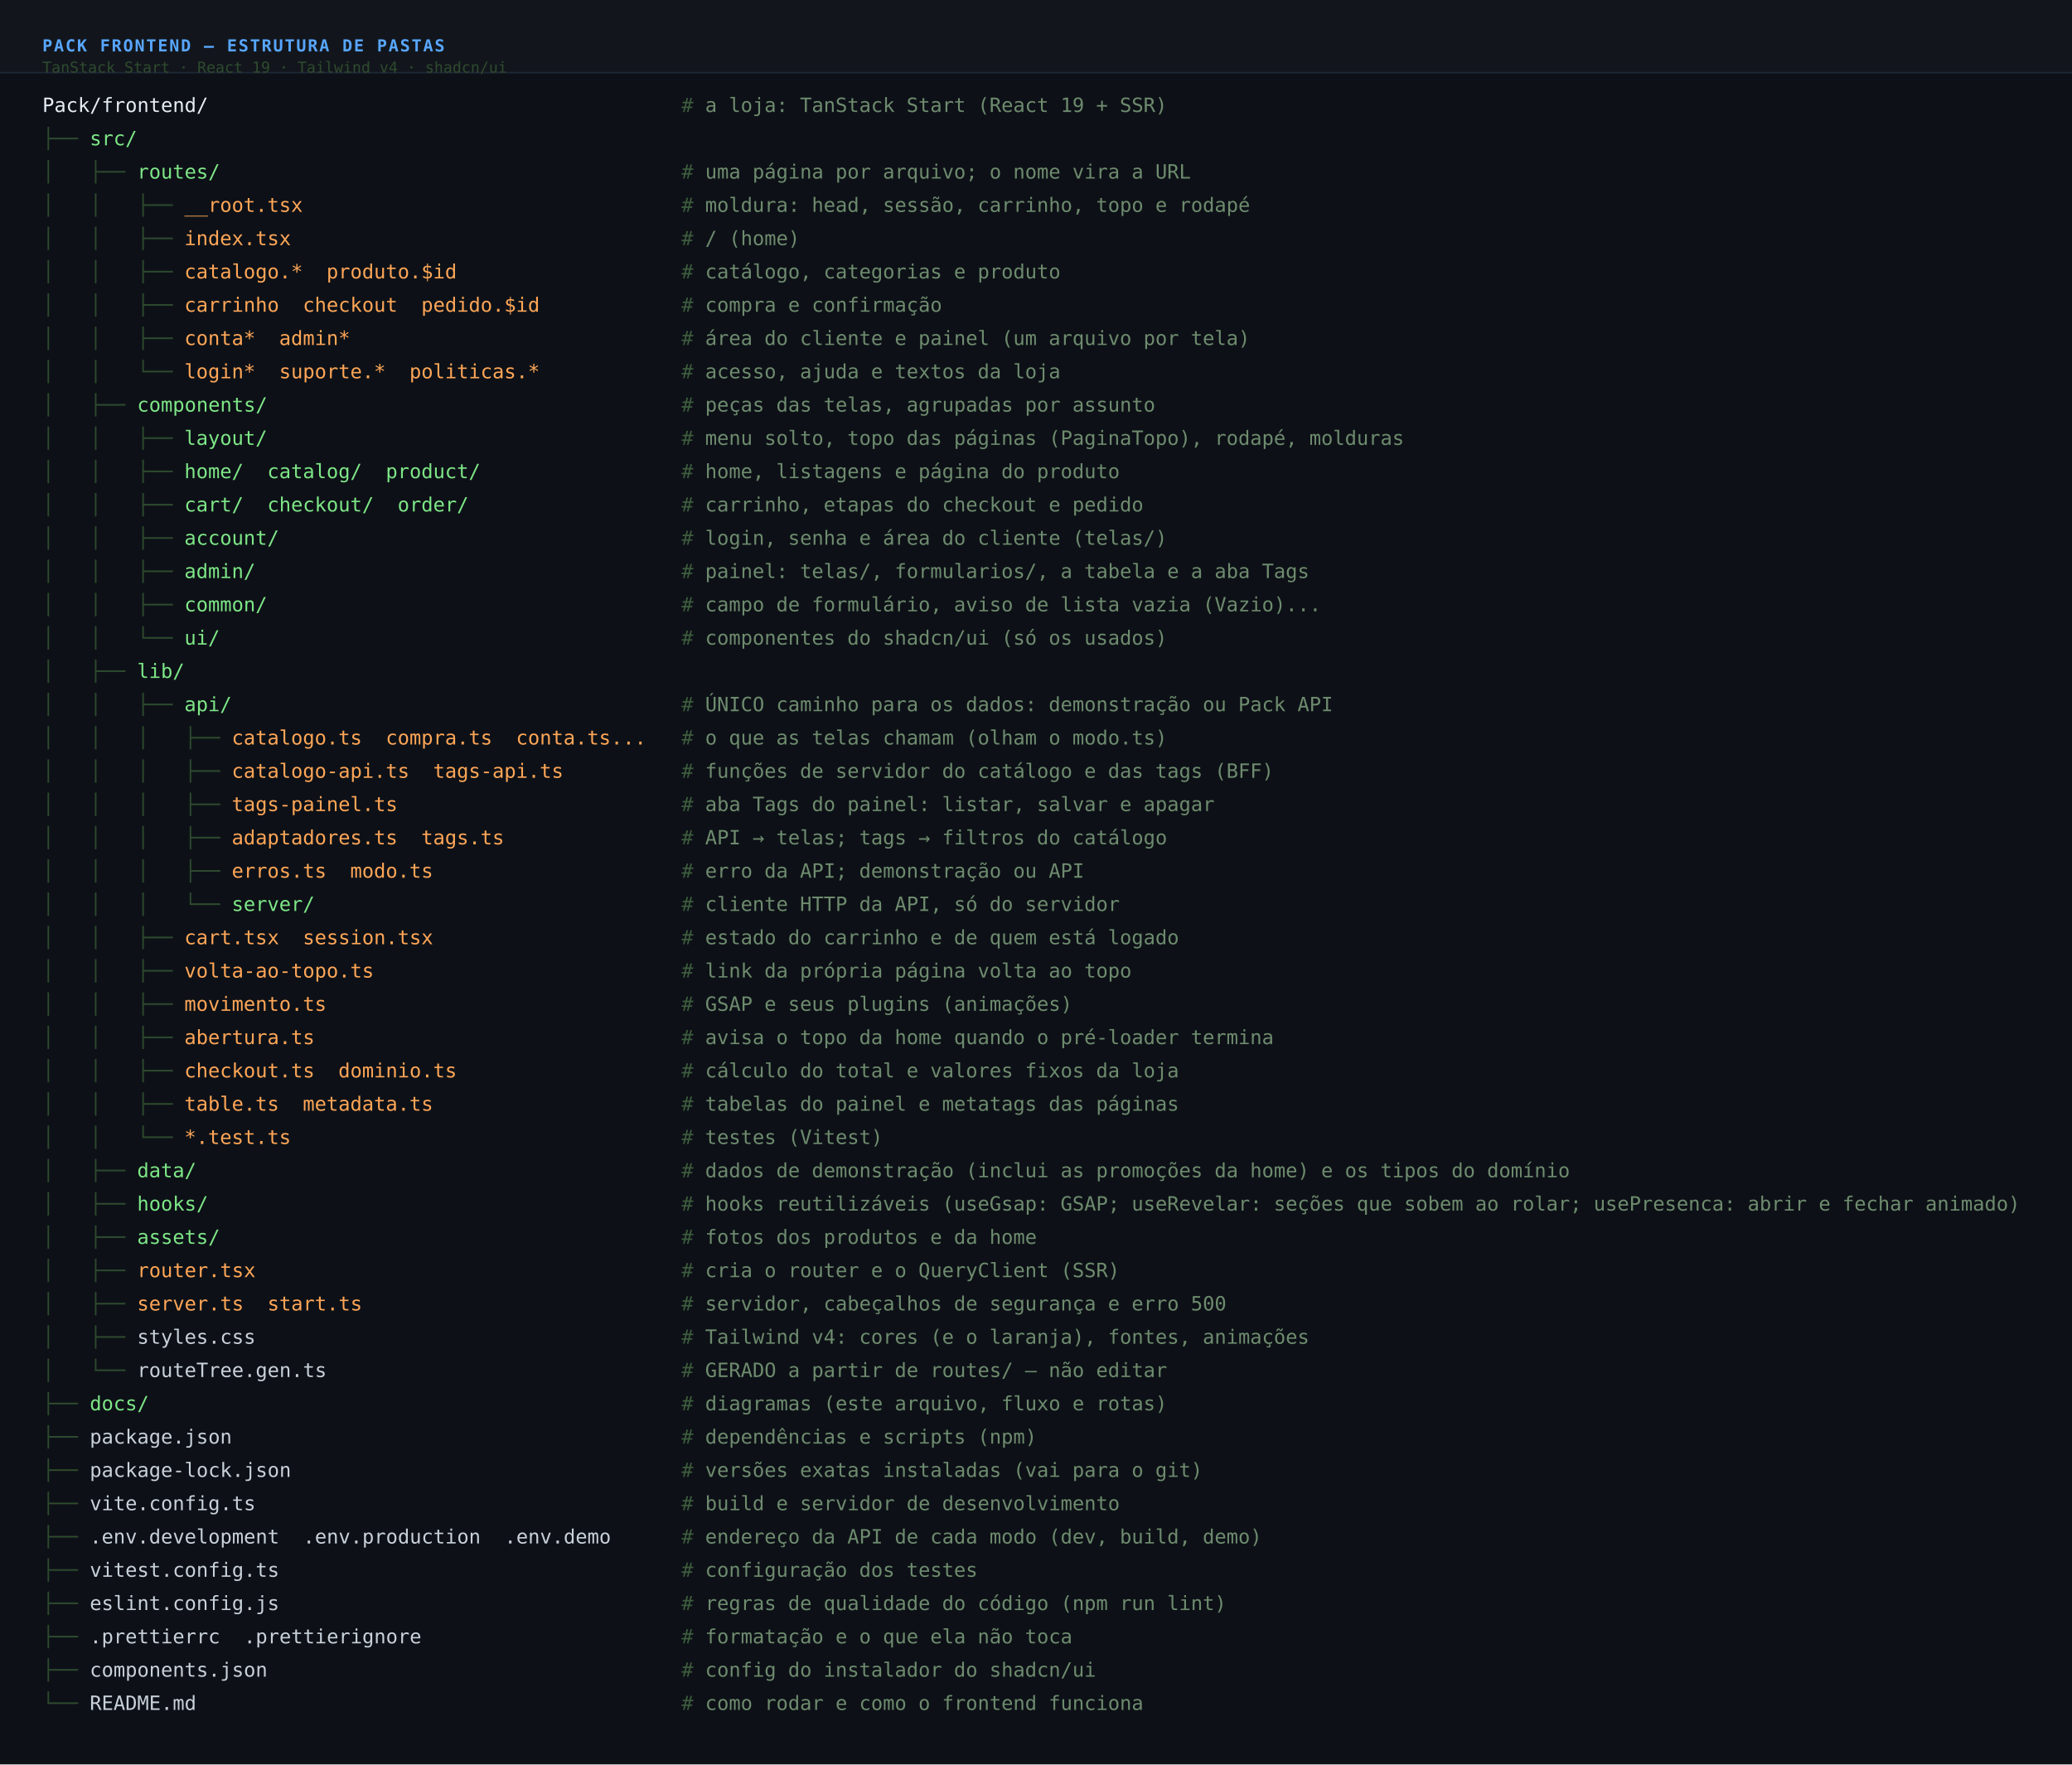
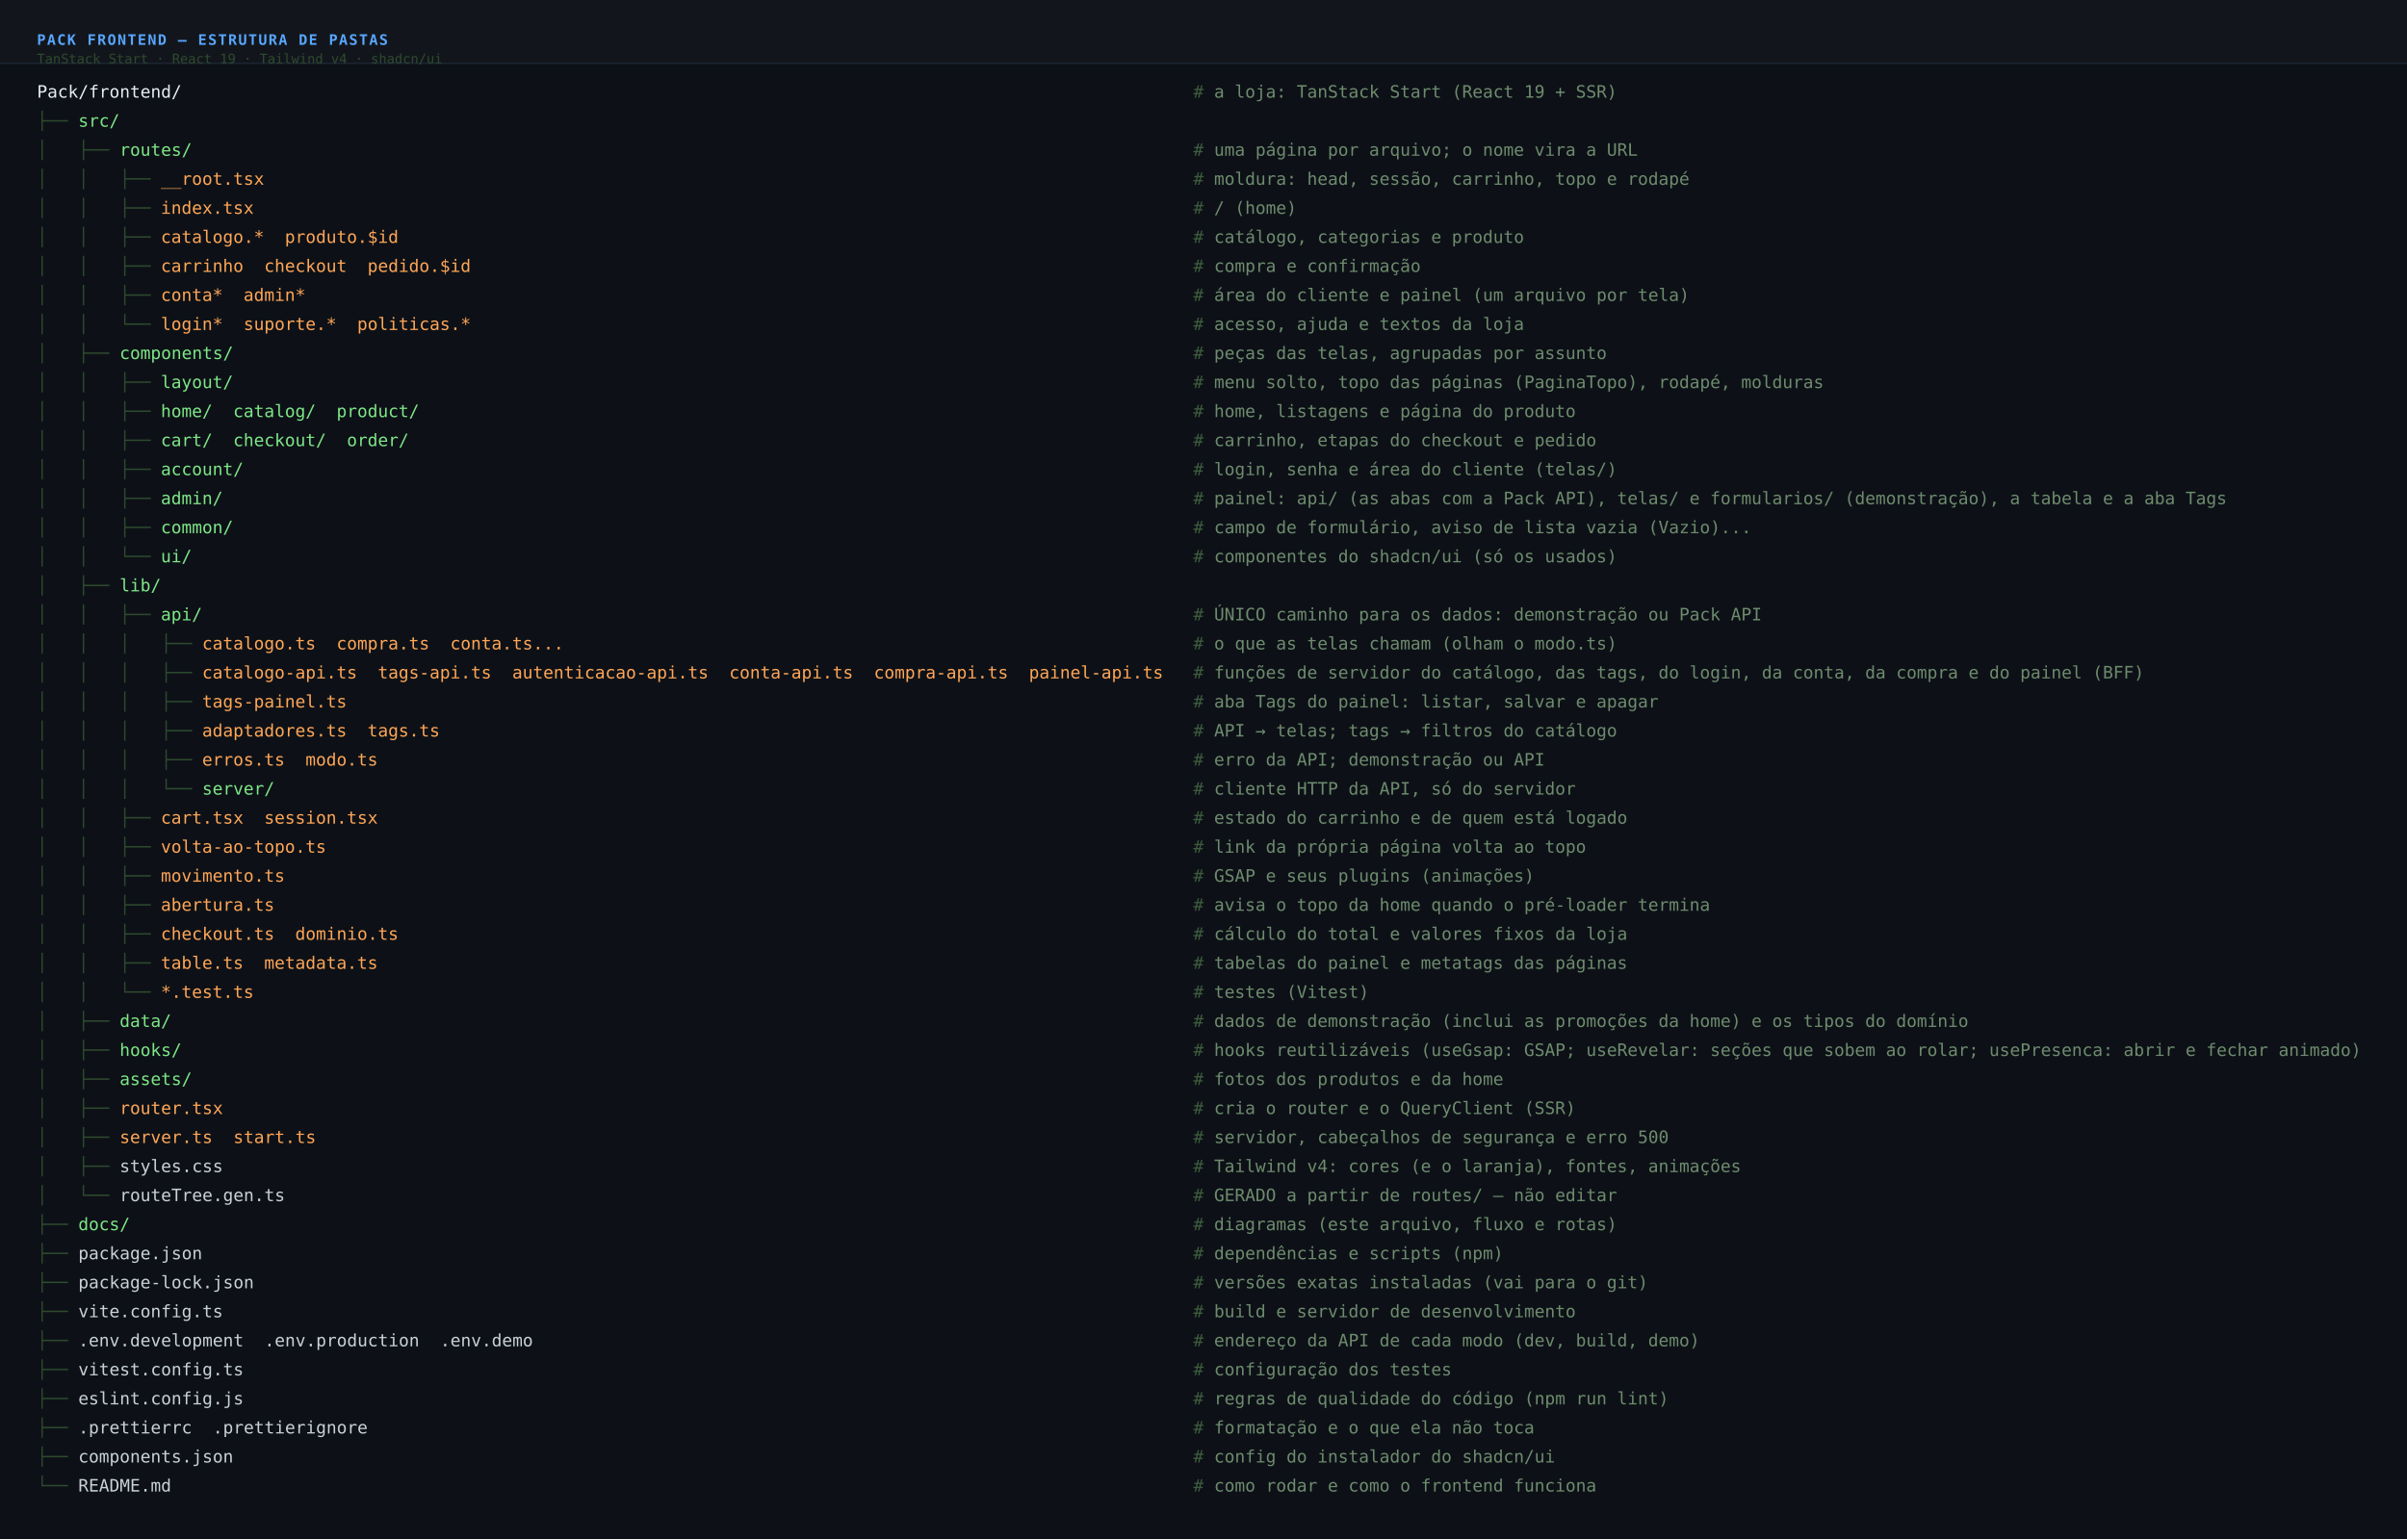
- <svg xmlns="http://www.w3.org/2000/svg" width="1369" height="1166" viewBox="0 0 1369 1166">
+ <svg xmlns="http://www.w3.org/2000/svg" width="1823" height="1166" viewBox="0 0 1823 1166">
  <defs>
    <style>text{font-family:JetBrains Mono, Fira Code, monospace;font-variant-ligatures:none;}</style>
  </defs>
-   <rect width="1369" height="1166" fill="#0d1117" />
-   <rect width="1369" height="48" fill="rgba(255,255,255,0.02)" />
-   <line x1="0" y1="48" x2="1369" y2="48" stroke="#1e2736" stroke-width="1" />
+   <rect width="1823" height="1166" fill="#0d1117" />
+   <rect width="1823" height="48" fill="rgba(255,255,255,0.02)" />
+   <line x1="0" y1="48" x2="1823" y2="48" stroke="#1e2736" stroke-width="1" />
  <text x="28" y="34" font-size="11" font-weight="700" fill="#58a6ff" letter-spacing="1">PACK FRONTEND — ESTRUTURA DE PASTAS</text>
  <text x="28" y="48" font-size="10" fill="#2e4a2e">TanStack Start · React 19 · Tailwind v4 · shadcn/ui</text>
  <text x="28.0" y="74" font-size="13" fill="#e6edf3" xml:space="preserve">Pack/frontend/</text>
-   <text x="450.3" y="74" font-size="13" fill="#3d5c3d">#</text>
-   <text x="465.9" y="74" font-size="13" fill="#6e8b6e">a loja: TanStack Start (React 19 + SSR)</text>
+   <text x="903.8" y="74" font-size="13" fill="#3d5c3d">#</text>
+   <text x="919.5" y="74" font-size="13" fill="#6e8b6e">a loja: TanStack Start (React 19 + SSR)</text>
  <text x="28" y="96" font-size="13" fill="#2e4a2e" xml:space="preserve">├── </text>
  <text x="59.3" y="96" font-size="13" fill="#7ee787" xml:space="preserve">src/</text>
  <text x="28" y="118" font-size="13" fill="#2e4a2e" xml:space="preserve">│   ├── </text>
  <text x="90.6" y="118" font-size="13" fill="#7ee787" xml:space="preserve">routes/</text>
-   <text x="450.3" y="118" font-size="13" fill="#3d5c3d">#</text>
-   <text x="465.9" y="118" font-size="13" fill="#6e8b6e">uma página por arquivo; o nome vira a URL</text>
+   <text x="903.8" y="118" font-size="13" fill="#3d5c3d">#</text>
+   <text x="919.5" y="118" font-size="13" fill="#6e8b6e">uma página por arquivo; o nome vira a URL</text>
  <text x="28" y="140" font-size="13" fill="#2e4a2e" xml:space="preserve">│   │   ├── </text>
  <text x="121.8" y="140" font-size="13" fill="#ffa657" xml:space="preserve">__root.tsx</text>
-   <text x="450.3" y="140" font-size="13" fill="#3d5c3d">#</text>
-   <text x="465.9" y="140" font-size="13" fill="#6e8b6e">moldura: head, sessão, carrinho, topo e rodapé</text>
+   <text x="903.8" y="140" font-size="13" fill="#3d5c3d">#</text>
+   <text x="919.5" y="140" font-size="13" fill="#6e8b6e">moldura: head, sessão, carrinho, topo e rodapé</text>
  <text x="28" y="162" font-size="13" fill="#2e4a2e" xml:space="preserve">│   │   ├── </text>
  <text x="121.8" y="162" font-size="13" fill="#ffa657" xml:space="preserve">index.tsx</text>
-   <text x="450.3" y="162" font-size="13" fill="#3d5c3d">#</text>
-   <text x="465.9" y="162" font-size="13" fill="#6e8b6e">/ (home)</text>
+   <text x="903.8" y="162" font-size="13" fill="#3d5c3d">#</text>
+   <text x="919.5" y="162" font-size="13" fill="#6e8b6e">/ (home)</text>
  <text x="28" y="184" font-size="13" fill="#2e4a2e" xml:space="preserve">│   │   ├── </text>
  <text x="121.8" y="184" font-size="13" fill="#ffa657" xml:space="preserve">catalogo.*  produto.$id</text>
-   <text x="450.3" y="184" font-size="13" fill="#3d5c3d">#</text>
-   <text x="465.9" y="184" font-size="13" fill="#6e8b6e">catálogo, categorias e produto</text>
+   <text x="903.8" y="184" font-size="13" fill="#3d5c3d">#</text>
+   <text x="919.5" y="184" font-size="13" fill="#6e8b6e">catálogo, categorias e produto</text>
  <text x="28" y="206" font-size="13" fill="#2e4a2e" xml:space="preserve">│   │   ├── </text>
  <text x="121.8" y="206" font-size="13" fill="#ffa657" xml:space="preserve">carrinho  checkout  pedido.$id</text>
-   <text x="450.3" y="206" font-size="13" fill="#3d5c3d">#</text>
-   <text x="465.9" y="206" font-size="13" fill="#6e8b6e">compra e confirmação</text>
+   <text x="903.8" y="206" font-size="13" fill="#3d5c3d">#</text>
+   <text x="919.5" y="206" font-size="13" fill="#6e8b6e">compra e confirmação</text>
  <text x="28" y="228" font-size="13" fill="#2e4a2e" xml:space="preserve">│   │   ├── </text>
  <text x="121.8" y="228" font-size="13" fill="#ffa657" xml:space="preserve">conta*  admin*</text>
-   <text x="450.3" y="228" font-size="13" fill="#3d5c3d">#</text>
-   <text x="465.9" y="228" font-size="13" fill="#6e8b6e">área do cliente e painel (um arquivo por tela)</text>
+   <text x="903.8" y="228" font-size="13" fill="#3d5c3d">#</text>
+   <text x="919.5" y="228" font-size="13" fill="#6e8b6e">área do cliente e painel (um arquivo por tela)</text>
  <text x="28" y="250" font-size="13" fill="#2e4a2e" xml:space="preserve">│   │   └── </text>
  <text x="121.8" y="250" font-size="13" fill="#ffa657" xml:space="preserve">login*  suporte.*  politicas.*</text>
-   <text x="450.3" y="250" font-size="13" fill="#3d5c3d">#</text>
-   <text x="465.9" y="250" font-size="13" fill="#6e8b6e">acesso, ajuda e textos da loja</text>
+   <text x="903.8" y="250" font-size="13" fill="#3d5c3d">#</text>
+   <text x="919.5" y="250" font-size="13" fill="#6e8b6e">acesso, ajuda e textos da loja</text>
  <text x="28" y="272" font-size="13" fill="#2e4a2e" xml:space="preserve">│   ├── </text>
  <text x="90.6" y="272" font-size="13" fill="#7ee787" xml:space="preserve">components/</text>
-   <text x="450.3" y="272" font-size="13" fill="#3d5c3d">#</text>
-   <text x="465.9" y="272" font-size="13" fill="#6e8b6e">peças das telas, agrupadas por assunto</text>
+   <text x="903.8" y="272" font-size="13" fill="#3d5c3d">#</text>
+   <text x="919.5" y="272" font-size="13" fill="#6e8b6e">peças das telas, agrupadas por assunto</text>
  <text x="28" y="294" font-size="13" fill="#2e4a2e" xml:space="preserve">│   │   ├── </text>
  <text x="121.8" y="294" font-size="13" fill="#7ee787" xml:space="preserve">layout/</text>
-   <text x="450.3" y="294" font-size="13" fill="#3d5c3d">#</text>
-   <text x="465.9" y="294" font-size="13" fill="#6e8b6e">menu solto, topo das páginas (PaginaTopo), rodapé, molduras</text>
+   <text x="903.8" y="294" font-size="13" fill="#3d5c3d">#</text>
+   <text x="919.5" y="294" font-size="13" fill="#6e8b6e">menu solto, topo das páginas (PaginaTopo), rodapé, molduras</text>
  <text x="28" y="316" font-size="13" fill="#2e4a2e" xml:space="preserve">│   │   ├── </text>
  <text x="121.8" y="316" font-size="13" fill="#7ee787" xml:space="preserve">home/  catalog/  product/</text>
-   <text x="450.3" y="316" font-size="13" fill="#3d5c3d">#</text>
-   <text x="465.9" y="316" font-size="13" fill="#6e8b6e">home, listagens e página do produto</text>
+   <text x="903.8" y="316" font-size="13" fill="#3d5c3d">#</text>
+   <text x="919.5" y="316" font-size="13" fill="#6e8b6e">home, listagens e página do produto</text>
  <text x="28" y="338" font-size="13" fill="#2e4a2e" xml:space="preserve">│   │   ├── </text>
  <text x="121.8" y="338" font-size="13" fill="#7ee787" xml:space="preserve">cart/  checkout/  order/</text>
-   <text x="450.3" y="338" font-size="13" fill="#3d5c3d">#</text>
-   <text x="465.9" y="338" font-size="13" fill="#6e8b6e">carrinho, etapas do checkout e pedido</text>
+   <text x="903.8" y="338" font-size="13" fill="#3d5c3d">#</text>
+   <text x="919.5" y="338" font-size="13" fill="#6e8b6e">carrinho, etapas do checkout e pedido</text>
  <text x="28" y="360" font-size="13" fill="#2e4a2e" xml:space="preserve">│   │   ├── </text>
  <text x="121.8" y="360" font-size="13" fill="#7ee787" xml:space="preserve">account/</text>
-   <text x="450.3" y="360" font-size="13" fill="#3d5c3d">#</text>
-   <text x="465.9" y="360" font-size="13" fill="#6e8b6e">login, senha e área do cliente (telas/)</text>
+   <text x="903.8" y="360" font-size="13" fill="#3d5c3d">#</text>
+   <text x="919.5" y="360" font-size="13" fill="#6e8b6e">login, senha e área do cliente (telas/)</text>
  <text x="28" y="382" font-size="13" fill="#2e4a2e" xml:space="preserve">│   │   ├── </text>
  <text x="121.8" y="382" font-size="13" fill="#7ee787" xml:space="preserve">admin/</text>
-   <text x="450.3" y="382" font-size="13" fill="#3d5c3d">#</text>
-   <text x="465.9" y="382" font-size="13" fill="#6e8b6e">painel: telas/, formularios/, a tabela e a aba Tags</text>
+   <text x="903.8" y="382" font-size="13" fill="#3d5c3d">#</text>
+   <text x="919.5" y="382" font-size="13" fill="#6e8b6e">painel: api/ (as abas com a Pack API), telas/ e formularios/ (demonstração), a tabela e a aba Tags</text>
  <text x="28" y="404" font-size="13" fill="#2e4a2e" xml:space="preserve">│   │   ├── </text>
  <text x="121.8" y="404" font-size="13" fill="#7ee787" xml:space="preserve">common/</text>
-   <text x="450.3" y="404" font-size="13" fill="#3d5c3d">#</text>
-   <text x="465.9" y="404" font-size="13" fill="#6e8b6e">campo de formulário, aviso de lista vazia (Vazio)...</text>
+   <text x="903.8" y="404" font-size="13" fill="#3d5c3d">#</text>
+   <text x="919.5" y="404" font-size="13" fill="#6e8b6e">campo de formulário, aviso de lista vazia (Vazio)...</text>
  <text x="28" y="426" font-size="13" fill="#2e4a2e" xml:space="preserve">│   │   └── </text>
  <text x="121.8" y="426" font-size="13" fill="#7ee787" xml:space="preserve">ui/</text>
-   <text x="450.3" y="426" font-size="13" fill="#3d5c3d">#</text>
-   <text x="465.9" y="426" font-size="13" fill="#6e8b6e">componentes do shadcn/ui (só os usados)</text>
+   <text x="903.8" y="426" font-size="13" fill="#3d5c3d">#</text>
+   <text x="919.5" y="426" font-size="13" fill="#6e8b6e">componentes do shadcn/ui (só os usados)</text>
  <text x="28" y="448" font-size="13" fill="#2e4a2e" xml:space="preserve">│   ├── </text>
  <text x="90.6" y="448" font-size="13" fill="#7ee787" xml:space="preserve">lib/</text>
  <text x="28" y="470" font-size="13" fill="#2e4a2e" xml:space="preserve">│   │   ├── </text>
  <text x="121.8" y="470" font-size="13" fill="#7ee787" xml:space="preserve">api/</text>
-   <text x="450.3" y="470" font-size="13" fill="#3d5c3d">#</text>
-   <text x="465.9" y="470" font-size="13" fill="#6e8b6e">ÚNICO caminho para os dados: demonstração ou Pack API</text>
+   <text x="903.8" y="470" font-size="13" fill="#3d5c3d">#</text>
+   <text x="919.5" y="470" font-size="13" fill="#6e8b6e">ÚNICO caminho para os dados: demonstração ou Pack API</text>
  <text x="28" y="492" font-size="13" fill="#2e4a2e" xml:space="preserve">│   │   │   ├── </text>
  <text x="153.1" y="492" font-size="13" fill="#ffa657" xml:space="preserve">catalogo.ts  compra.ts  conta.ts...</text>
-   <text x="450.3" y="492" font-size="13" fill="#3d5c3d">#</text>
-   <text x="465.9" y="492" font-size="13" fill="#6e8b6e">o que as telas chamam (olham o modo.ts)</text>
+   <text x="903.8" y="492" font-size="13" fill="#3d5c3d">#</text>
+   <text x="919.5" y="492" font-size="13" fill="#6e8b6e">o que as telas chamam (olham o modo.ts)</text>
  <text x="28" y="514" font-size="13" fill="#2e4a2e" xml:space="preserve">│   │   │   ├── </text>
-   <text x="153.1" y="514" font-size="13" fill="#ffa657" xml:space="preserve">catalogo-api.ts  tags-api.ts</text>
-   <text x="450.3" y="514" font-size="13" fill="#3d5c3d">#</text>
-   <text x="465.9" y="514" font-size="13" fill="#6e8b6e">funções de servidor do catálogo e das tags (BFF)</text>
+   <text x="153.1" y="514" font-size="13" fill="#ffa657" xml:space="preserve">catalogo-api.ts  tags-api.ts  autenticacao-api.ts  conta-api.ts  compra-api.ts  painel-api.ts</text>
+   <text x="903.8" y="514" font-size="13" fill="#3d5c3d">#</text>
+   <text x="919.5" y="514" font-size="13" fill="#6e8b6e">funções de servidor do catálogo, das tags, do login, da conta, da compra e do painel (BFF)</text>
  <text x="28" y="536" font-size="13" fill="#2e4a2e" xml:space="preserve">│   │   │   ├── </text>
  <text x="153.1" y="536" font-size="13" fill="#ffa657" xml:space="preserve">tags-painel.ts</text>
-   <text x="450.3" y="536" font-size="13" fill="#3d5c3d">#</text>
-   <text x="465.9" y="536" font-size="13" fill="#6e8b6e">aba Tags do painel: listar, salvar e apagar</text>
+   <text x="903.8" y="536" font-size="13" fill="#3d5c3d">#</text>
+   <text x="919.5" y="536" font-size="13" fill="#6e8b6e">aba Tags do painel: listar, salvar e apagar</text>
  <text x="28" y="558" font-size="13" fill="#2e4a2e" xml:space="preserve">│   │   │   ├── </text>
  <text x="153.1" y="558" font-size="13" fill="#ffa657" xml:space="preserve">adaptadores.ts  tags.ts</text>
-   <text x="450.3" y="558" font-size="13" fill="#3d5c3d">#</text>
-   <text x="465.9" y="558" font-size="13" fill="#6e8b6e">API → telas; tags → filtros do catálogo</text>
+   <text x="903.8" y="558" font-size="13" fill="#3d5c3d">#</text>
+   <text x="919.5" y="558" font-size="13" fill="#6e8b6e">API → telas; tags → filtros do catálogo</text>
  <text x="28" y="580" font-size="13" fill="#2e4a2e" xml:space="preserve">│   │   │   ├── </text>
  <text x="153.1" y="580" font-size="13" fill="#ffa657" xml:space="preserve">erros.ts  modo.ts</text>
-   <text x="450.3" y="580" font-size="13" fill="#3d5c3d">#</text>
-   <text x="465.9" y="580" font-size="13" fill="#6e8b6e">erro da API; demonstração ou API</text>
+   <text x="903.8" y="580" font-size="13" fill="#3d5c3d">#</text>
+   <text x="919.5" y="580" font-size="13" fill="#6e8b6e">erro da API; demonstração ou API</text>
  <text x="28" y="602" font-size="13" fill="#2e4a2e" xml:space="preserve">│   │   │   └── </text>
  <text x="153.1" y="602" font-size="13" fill="#7ee787" xml:space="preserve">server/</text>
-   <text x="450.3" y="602" font-size="13" fill="#3d5c3d">#</text>
-   <text x="465.9" y="602" font-size="13" fill="#6e8b6e">cliente HTTP da API, só do servidor</text>
+   <text x="903.8" y="602" font-size="13" fill="#3d5c3d">#</text>
+   <text x="919.5" y="602" font-size="13" fill="#6e8b6e">cliente HTTP da API, só do servidor</text>
  <text x="28" y="624" font-size="13" fill="#2e4a2e" xml:space="preserve">│   │   ├── </text>
  <text x="121.8" y="624" font-size="13" fill="#ffa657" xml:space="preserve">cart.tsx  session.tsx</text>
-   <text x="450.3" y="624" font-size="13" fill="#3d5c3d">#</text>
-   <text x="465.9" y="624" font-size="13" fill="#6e8b6e">estado do carrinho e de quem está logado</text>
+   <text x="903.8" y="624" font-size="13" fill="#3d5c3d">#</text>
+   <text x="919.5" y="624" font-size="13" fill="#6e8b6e">estado do carrinho e de quem está logado</text>
  <text x="28" y="646" font-size="13" fill="#2e4a2e" xml:space="preserve">│   │   ├── </text>
  <text x="121.8" y="646" font-size="13" fill="#ffa657" xml:space="preserve">volta-ao-topo.ts</text>
-   <text x="450.3" y="646" font-size="13" fill="#3d5c3d">#</text>
-   <text x="465.9" y="646" font-size="13" fill="#6e8b6e">link da própria página volta ao topo</text>
+   <text x="903.8" y="646" font-size="13" fill="#3d5c3d">#</text>
+   <text x="919.5" y="646" font-size="13" fill="#6e8b6e">link da própria página volta ao topo</text>
  <text x="28" y="668" font-size="13" fill="#2e4a2e" xml:space="preserve">│   │   ├── </text>
  <text x="121.8" y="668" font-size="13" fill="#ffa657" xml:space="preserve">movimento.ts</text>
-   <text x="450.3" y="668" font-size="13" fill="#3d5c3d">#</text>
-   <text x="465.9" y="668" font-size="13" fill="#6e8b6e">GSAP e seus plugins (animações)</text>
+   <text x="903.8" y="668" font-size="13" fill="#3d5c3d">#</text>
+   <text x="919.5" y="668" font-size="13" fill="#6e8b6e">GSAP e seus plugins (animações)</text>
  <text x="28" y="690" font-size="13" fill="#2e4a2e" xml:space="preserve">│   │   ├── </text>
  <text x="121.8" y="690" font-size="13" fill="#ffa657" xml:space="preserve">abertura.ts</text>
-   <text x="450.3" y="690" font-size="13" fill="#3d5c3d">#</text>
-   <text x="465.9" y="690" font-size="13" fill="#6e8b6e">avisa o topo da home quando o pré-loader termina</text>
+   <text x="903.8" y="690" font-size="13" fill="#3d5c3d">#</text>
+   <text x="919.5" y="690" font-size="13" fill="#6e8b6e">avisa o topo da home quando o pré-loader termina</text>
  <text x="28" y="712" font-size="13" fill="#2e4a2e" xml:space="preserve">│   │   ├── </text>
  <text x="121.8" y="712" font-size="13" fill="#ffa657" xml:space="preserve">checkout.ts  dominio.ts</text>
-   <text x="450.3" y="712" font-size="13" fill="#3d5c3d">#</text>
-   <text x="465.9" y="712" font-size="13" fill="#6e8b6e">cálculo do total e valores fixos da loja</text>
+   <text x="903.8" y="712" font-size="13" fill="#3d5c3d">#</text>
+   <text x="919.5" y="712" font-size="13" fill="#6e8b6e">cálculo do total e valores fixos da loja</text>
  <text x="28" y="734" font-size="13" fill="#2e4a2e" xml:space="preserve">│   │   ├── </text>
  <text x="121.8" y="734" font-size="13" fill="#ffa657" xml:space="preserve">table.ts  metadata.ts</text>
-   <text x="450.3" y="734" font-size="13" fill="#3d5c3d">#</text>
-   <text x="465.9" y="734" font-size="13" fill="#6e8b6e">tabelas do painel e metatags das páginas</text>
+   <text x="903.8" y="734" font-size="13" fill="#3d5c3d">#</text>
+   <text x="919.5" y="734" font-size="13" fill="#6e8b6e">tabelas do painel e metatags das páginas</text>
  <text x="28" y="756" font-size="13" fill="#2e4a2e" xml:space="preserve">│   │   └── </text>
  <text x="121.8" y="756" font-size="13" fill="#ffa657" xml:space="preserve">*.test.ts</text>
-   <text x="450.3" y="756" font-size="13" fill="#3d5c3d">#</text>
-   <text x="465.9" y="756" font-size="13" fill="#6e8b6e">testes (Vitest)</text>
+   <text x="903.8" y="756" font-size="13" fill="#3d5c3d">#</text>
+   <text x="919.5" y="756" font-size="13" fill="#6e8b6e">testes (Vitest)</text>
  <text x="28" y="778" font-size="13" fill="#2e4a2e" xml:space="preserve">│   ├── </text>
  <text x="90.6" y="778" font-size="13" fill="#7ee787" xml:space="preserve">data/</text>
-   <text x="450.3" y="778" font-size="13" fill="#3d5c3d">#</text>
-   <text x="465.9" y="778" font-size="13" fill="#6e8b6e">dados de demonstração (inclui as promoções da home) e os tipos do domínio</text>
+   <text x="903.8" y="778" font-size="13" fill="#3d5c3d">#</text>
+   <text x="919.5" y="778" font-size="13" fill="#6e8b6e">dados de demonstração (inclui as promoções da home) e os tipos do domínio</text>
  <text x="28" y="800" font-size="13" fill="#2e4a2e" xml:space="preserve">│   ├── </text>
  <text x="90.6" y="800" font-size="13" fill="#7ee787" xml:space="preserve">hooks/</text>
-   <text x="450.3" y="800" font-size="13" fill="#3d5c3d">#</text>
-   <text x="465.9" y="800" font-size="13" fill="#6e8b6e">hooks reutilizáveis (useGsap: GSAP; useRevelar: seções que sobem ao rolar; usePresenca: abrir e fechar animado)</text>
+   <text x="903.8" y="800" font-size="13" fill="#3d5c3d">#</text>
+   <text x="919.5" y="800" font-size="13" fill="#6e8b6e">hooks reutilizáveis (useGsap: GSAP; useRevelar: seções que sobem ao rolar; usePresenca: abrir e fechar animado)</text>
  <text x="28" y="822" font-size="13" fill="#2e4a2e" xml:space="preserve">│   ├── </text>
  <text x="90.6" y="822" font-size="13" fill="#7ee787" xml:space="preserve">assets/</text>
-   <text x="450.3" y="822" font-size="13" fill="#3d5c3d">#</text>
-   <text x="465.9" y="822" font-size="13" fill="#6e8b6e">fotos dos produtos e da home</text>
+   <text x="903.8" y="822" font-size="13" fill="#3d5c3d">#</text>
+   <text x="919.5" y="822" font-size="13" fill="#6e8b6e">fotos dos produtos e da home</text>
  <text x="28" y="844" font-size="13" fill="#2e4a2e" xml:space="preserve">│   ├── </text>
  <text x="90.6" y="844" font-size="13" fill="#ffa657" xml:space="preserve">router.tsx</text>
-   <text x="450.3" y="844" font-size="13" fill="#3d5c3d">#</text>
-   <text x="465.9" y="844" font-size="13" fill="#6e8b6e">cria o router e o QueryClient (SSR)</text>
+   <text x="903.8" y="844" font-size="13" fill="#3d5c3d">#</text>
+   <text x="919.5" y="844" font-size="13" fill="#6e8b6e">cria o router e o QueryClient (SSR)</text>
  <text x="28" y="866" font-size="13" fill="#2e4a2e" xml:space="preserve">│   ├── </text>
  <text x="90.6" y="866" font-size="13" fill="#ffa657" xml:space="preserve">server.ts  start.ts</text>
-   <text x="450.3" y="866" font-size="13" fill="#3d5c3d">#</text>
-   <text x="465.9" y="866" font-size="13" fill="#6e8b6e">servidor, cabeçalhos de segurança e erro 500</text>
+   <text x="903.8" y="866" font-size="13" fill="#3d5c3d">#</text>
+   <text x="919.5" y="866" font-size="13" fill="#6e8b6e">servidor, cabeçalhos de segurança e erro 500</text>
  <text x="28" y="888" font-size="13" fill="#2e4a2e" xml:space="preserve">│   ├── </text>
  <text x="90.6" y="888" font-size="13" fill="#c9d1d9" xml:space="preserve">styles.css</text>
-   <text x="450.3" y="888" font-size="13" fill="#3d5c3d">#</text>
-   <text x="465.9" y="888" font-size="13" fill="#6e8b6e">Tailwind v4: cores (e o laranja), fontes, animações</text>
+   <text x="903.8" y="888" font-size="13" fill="#3d5c3d">#</text>
+   <text x="919.5" y="888" font-size="13" fill="#6e8b6e">Tailwind v4: cores (e o laranja), fontes, animações</text>
  <text x="28" y="910" font-size="13" fill="#2e4a2e" xml:space="preserve">│   └── </text>
  <text x="90.6" y="910" font-size="13" fill="#c9d1d9" xml:space="preserve">routeTree.gen.ts</text>
-   <text x="450.3" y="910" font-size="13" fill="#3d5c3d">#</text>
-   <text x="465.9" y="910" font-size="13" fill="#6e8b6e">GERADO a partir de routes/ — não editar</text>
+   <text x="903.8" y="910" font-size="13" fill="#3d5c3d">#</text>
+   <text x="919.5" y="910" font-size="13" fill="#6e8b6e">GERADO a partir de routes/ — não editar</text>
  <text x="28" y="932" font-size="13" fill="#2e4a2e" xml:space="preserve">├── </text>
  <text x="59.3" y="932" font-size="13" fill="#7ee787" xml:space="preserve">docs/</text>
-   <text x="450.3" y="932" font-size="13" fill="#3d5c3d">#</text>
-   <text x="465.9" y="932" font-size="13" fill="#6e8b6e">diagramas (este arquivo, fluxo e rotas)</text>
+   <text x="903.8" y="932" font-size="13" fill="#3d5c3d">#</text>
+   <text x="919.5" y="932" font-size="13" fill="#6e8b6e">diagramas (este arquivo, fluxo e rotas)</text>
  <text x="28" y="954" font-size="13" fill="#2e4a2e" xml:space="preserve">├── </text>
  <text x="59.3" y="954" font-size="13" fill="#c9d1d9" xml:space="preserve">package.json</text>
-   <text x="450.3" y="954" font-size="13" fill="#3d5c3d">#</text>
-   <text x="465.9" y="954" font-size="13" fill="#6e8b6e">dependências e scripts (npm)</text>
+   <text x="903.8" y="954" font-size="13" fill="#3d5c3d">#</text>
+   <text x="919.5" y="954" font-size="13" fill="#6e8b6e">dependências e scripts (npm)</text>
  <text x="28" y="976" font-size="13" fill="#2e4a2e" xml:space="preserve">├── </text>
  <text x="59.3" y="976" font-size="13" fill="#c9d1d9" xml:space="preserve">package-lock.json</text>
-   <text x="450.3" y="976" font-size="13" fill="#3d5c3d">#</text>
-   <text x="465.9" y="976" font-size="13" fill="#6e8b6e">versões exatas instaladas (vai para o git)</text>
+   <text x="903.8" y="976" font-size="13" fill="#3d5c3d">#</text>
+   <text x="919.5" y="976" font-size="13" fill="#6e8b6e">versões exatas instaladas (vai para o git)</text>
  <text x="28" y="998" font-size="13" fill="#2e4a2e" xml:space="preserve">├── </text>
  <text x="59.3" y="998" font-size="13" fill="#c9d1d9" xml:space="preserve">vite.config.ts</text>
-   <text x="450.3" y="998" font-size="13" fill="#3d5c3d">#</text>
-   <text x="465.9" y="998" font-size="13" fill="#6e8b6e">build e servidor de desenvolvimento</text>
+   <text x="903.8" y="998" font-size="13" fill="#3d5c3d">#</text>
+   <text x="919.5" y="998" font-size="13" fill="#6e8b6e">build e servidor de desenvolvimento</text>
  <text x="28" y="1020" font-size="13" fill="#2e4a2e" xml:space="preserve">├── </text>
  <text x="59.3" y="1020" font-size="13" fill="#c9d1d9" xml:space="preserve">.env.development  .env.production  .env.demo</text>
-   <text x="450.3" y="1020" font-size="13" fill="#3d5c3d">#</text>
-   <text x="465.9" y="1020" font-size="13" fill="#6e8b6e">endereço da API de cada modo (dev, build, demo)</text>
+   <text x="903.8" y="1020" font-size="13" fill="#3d5c3d">#</text>
+   <text x="919.5" y="1020" font-size="13" fill="#6e8b6e">endereço da API de cada modo (dev, build, demo)</text>
  <text x="28" y="1042" font-size="13" fill="#2e4a2e" xml:space="preserve">├── </text>
  <text x="59.3" y="1042" font-size="13" fill="#c9d1d9" xml:space="preserve">vitest.config.ts</text>
-   <text x="450.3" y="1042" font-size="13" fill="#3d5c3d">#</text>
-   <text x="465.9" y="1042" font-size="13" fill="#6e8b6e">configuração dos testes</text>
+   <text x="903.8" y="1042" font-size="13" fill="#3d5c3d">#</text>
+   <text x="919.5" y="1042" font-size="13" fill="#6e8b6e">configuração dos testes</text>
  <text x="28" y="1064" font-size="13" fill="#2e4a2e" xml:space="preserve">├── </text>
  <text x="59.3" y="1064" font-size="13" fill="#c9d1d9" xml:space="preserve">eslint.config.js</text>
-   <text x="450.3" y="1064" font-size="13" fill="#3d5c3d">#</text>
-   <text x="465.9" y="1064" font-size="13" fill="#6e8b6e">regras de qualidade do código (npm run lint)</text>
+   <text x="903.8" y="1064" font-size="13" fill="#3d5c3d">#</text>
+   <text x="919.5" y="1064" font-size="13" fill="#6e8b6e">regras de qualidade do código (npm run lint)</text>
  <text x="28" y="1086" font-size="13" fill="#2e4a2e" xml:space="preserve">├── </text>
  <text x="59.3" y="1086" font-size="13" fill="#c9d1d9" xml:space="preserve">.prettierrc  .prettierignore</text>
-   <text x="450.3" y="1086" font-size="13" fill="#3d5c3d">#</text>
-   <text x="465.9" y="1086" font-size="13" fill="#6e8b6e">formatação e o que ela não toca</text>
+   <text x="903.8" y="1086" font-size="13" fill="#3d5c3d">#</text>
+   <text x="919.5" y="1086" font-size="13" fill="#6e8b6e">formatação e o que ela não toca</text>
  <text x="28" y="1108" font-size="13" fill="#2e4a2e" xml:space="preserve">├── </text>
  <text x="59.3" y="1108" font-size="13" fill="#c9d1d9" xml:space="preserve">components.json</text>
-   <text x="450.3" y="1108" font-size="13" fill="#3d5c3d">#</text>
-   <text x="465.9" y="1108" font-size="13" fill="#6e8b6e">config do instalador do shadcn/ui</text>
+   <text x="903.8" y="1108" font-size="13" fill="#3d5c3d">#</text>
+   <text x="919.5" y="1108" font-size="13" fill="#6e8b6e">config do instalador do shadcn/ui</text>
  <text x="28" y="1130" font-size="13" fill="#2e4a2e" xml:space="preserve">└── </text>
  <text x="59.3" y="1130" font-size="13" fill="#c9d1d9" xml:space="preserve">README.md</text>
-   <text x="450.3" y="1130" font-size="13" fill="#3d5c3d">#</text>
-   <text x="465.9" y="1130" font-size="13" fill="#6e8b6e">como rodar e como o frontend funciona</text>
+   <text x="903.8" y="1130" font-size="13" fill="#3d5c3d">#</text>
+   <text x="919.5" y="1130" font-size="13" fill="#6e8b6e">como rodar e como o frontend funciona</text>
</svg>
